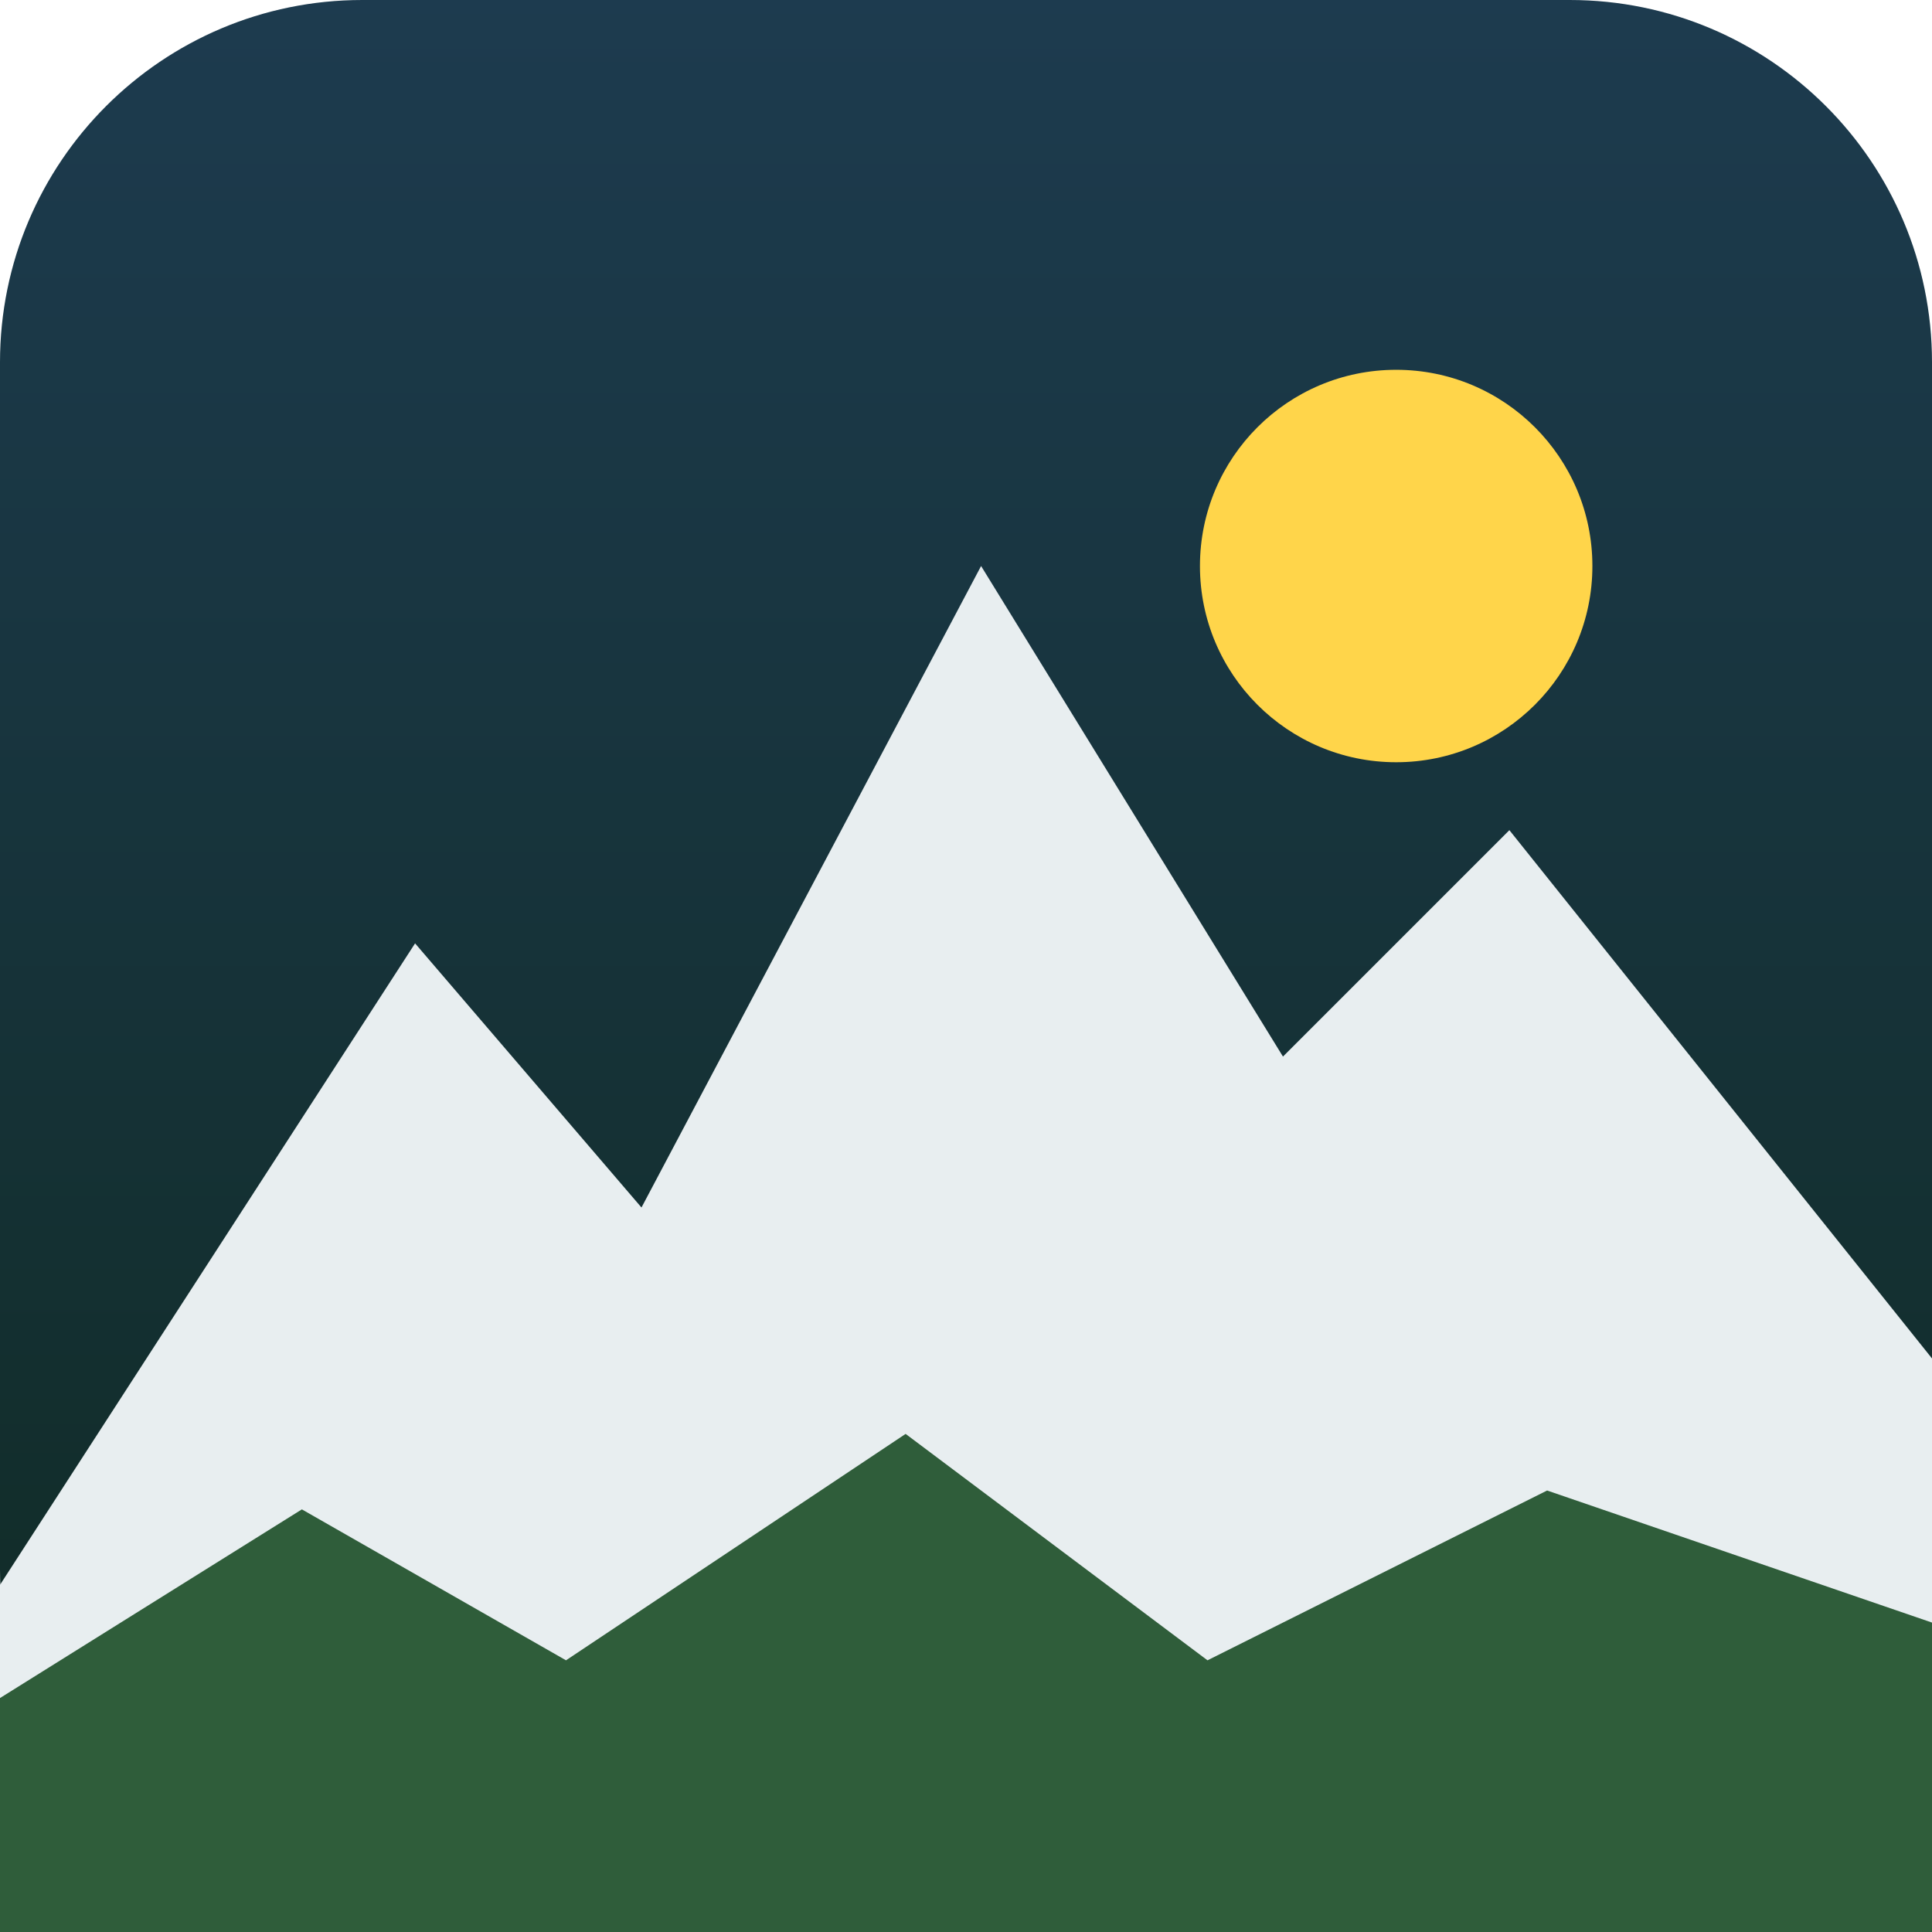
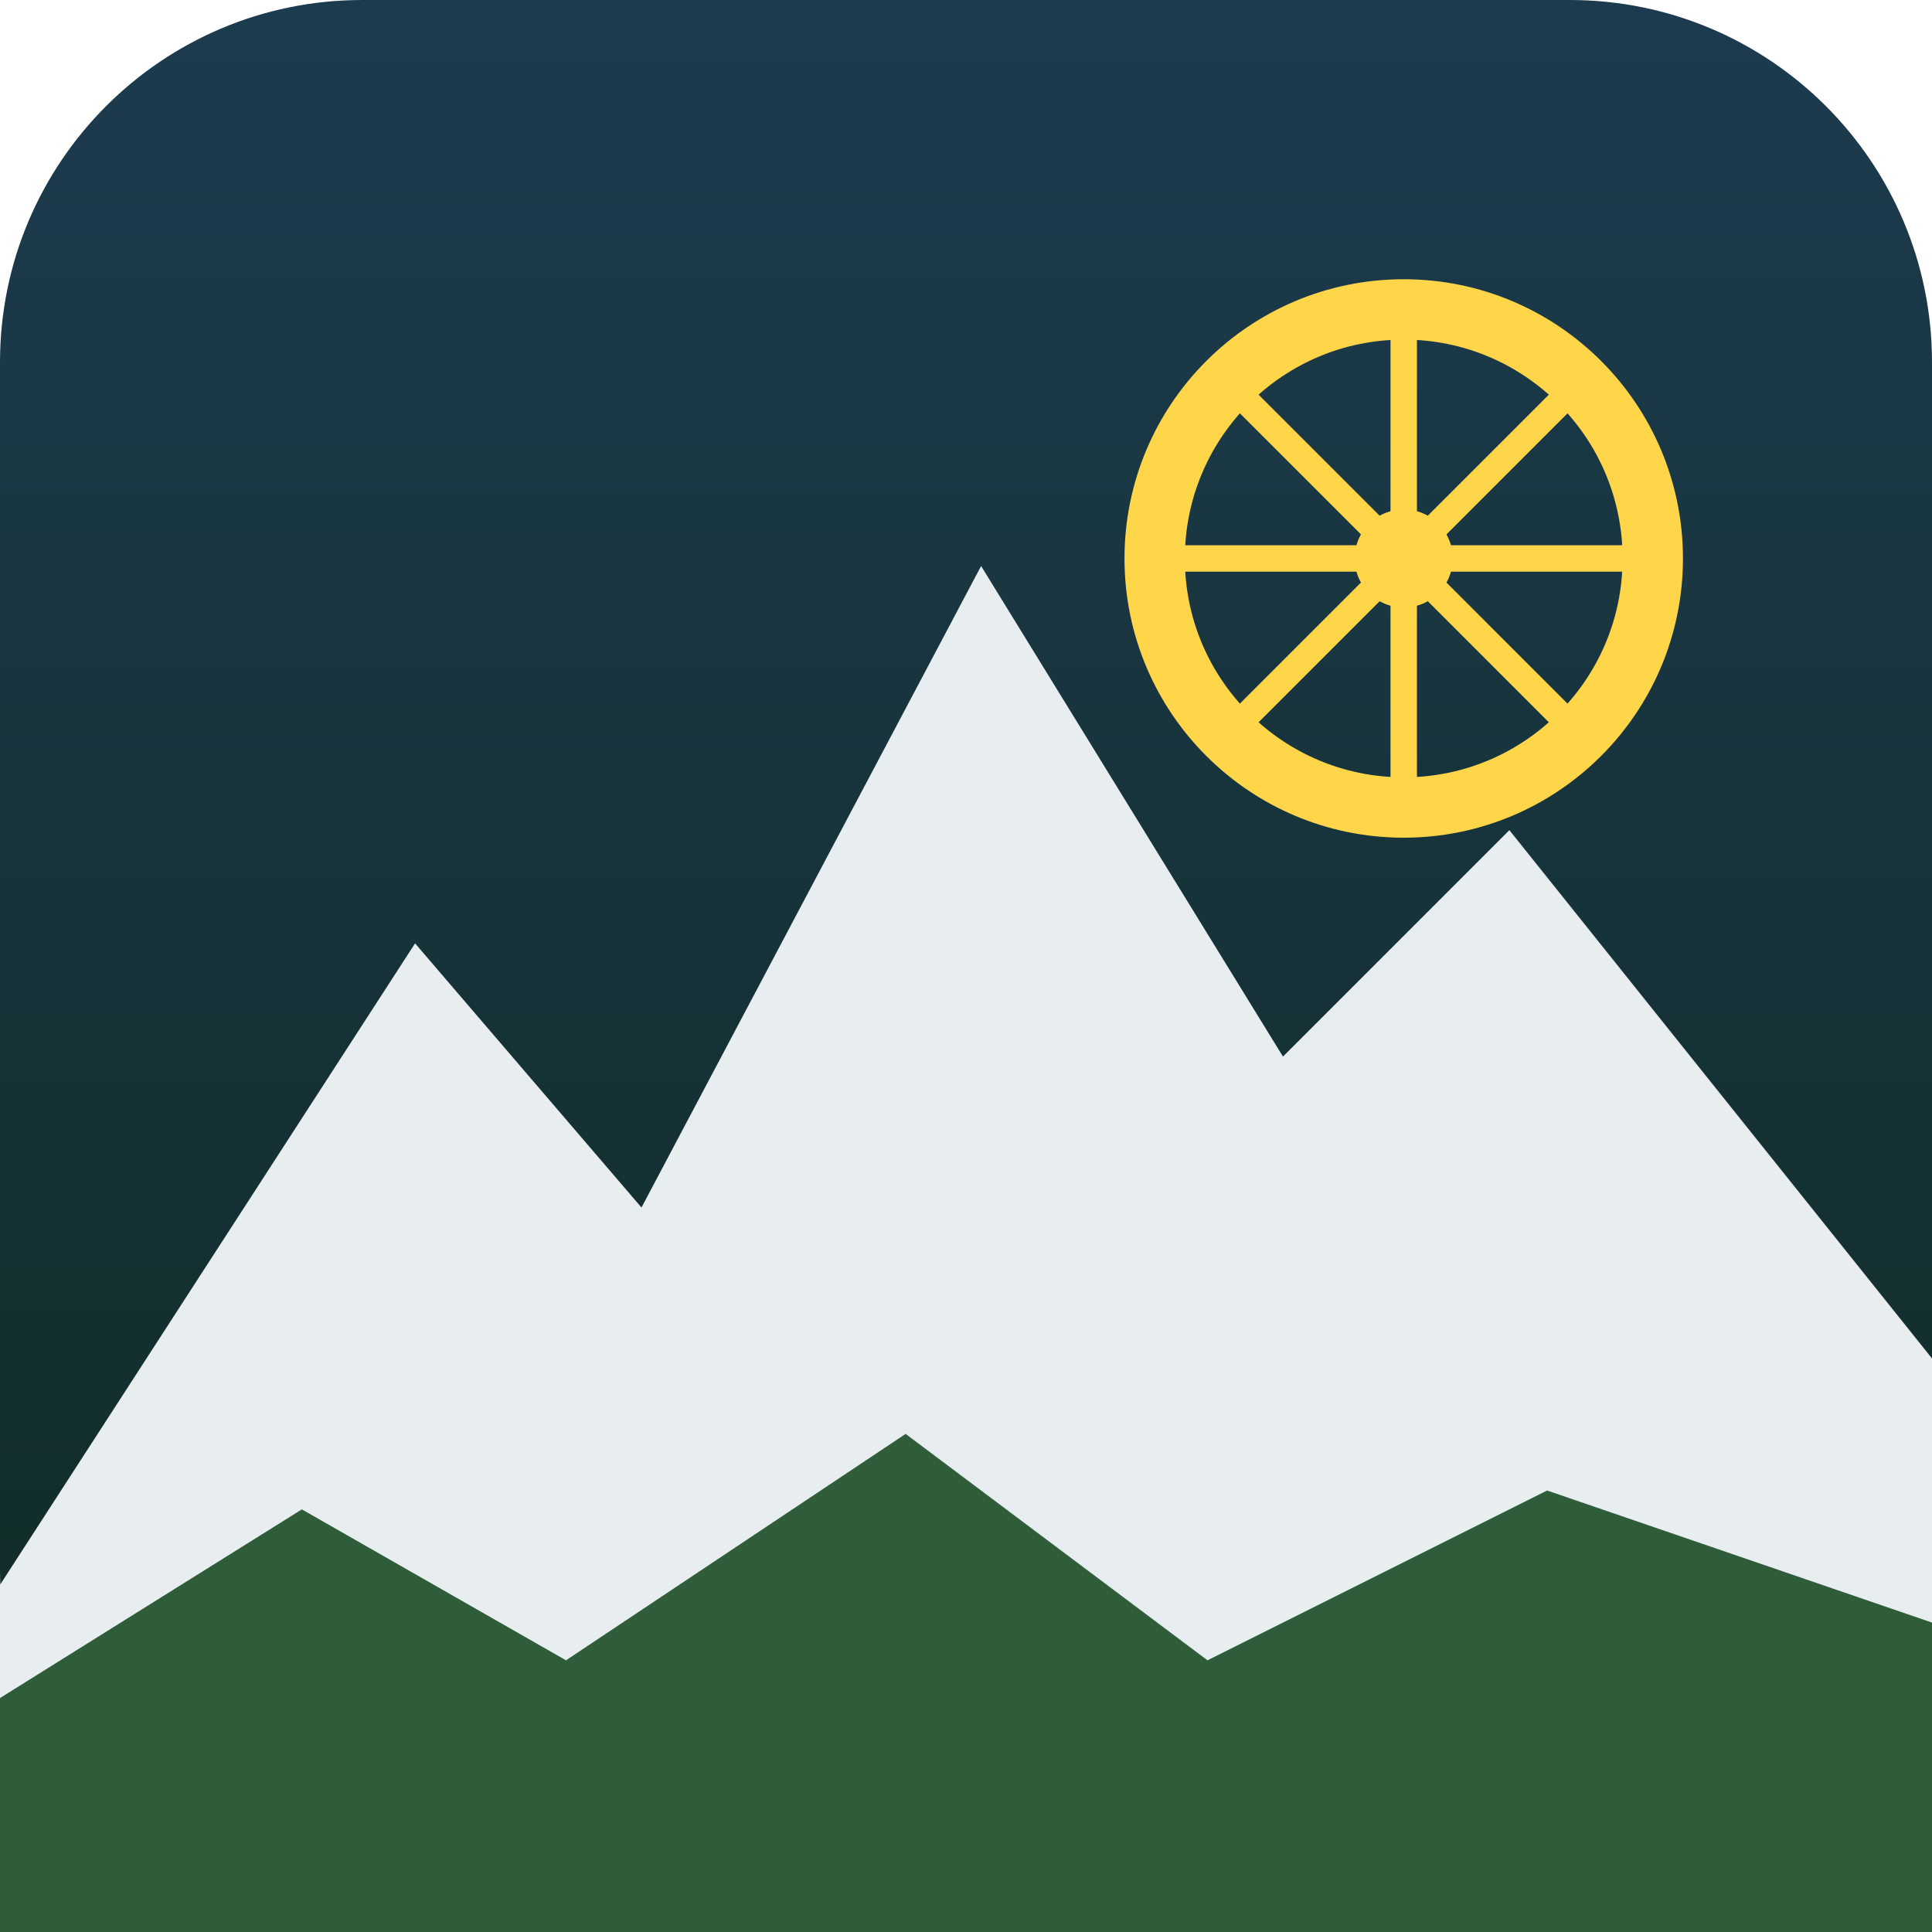
<svg xmlns="http://www.w3.org/2000/svg" viewBox="0 0 512 512">
  <defs>
    <linearGradient id="sky" x1="0" y1="0" x2="0" y2="1">
      <stop offset="0" stop-color="#1d3b4f" />
      <stop offset="1" stop-color="#0f2a22" />
    </linearGradient>
  </defs>
  <rect width="512" height="512" rx="96" fill="url(#sky)" />
-   <circle cx="370" cy="150" r="52" fill="#ffd54a" />
+   <g transform="translate(372,148)">
+     <circle r="66" fill="none" stroke="#ffd54a" stroke-width="16" />
+     <g stroke="#ffd54a" stroke-width="7" stroke-linecap="round">
+       <line x1="0" y1="0" x2="62.0" y2="0.0" />
+       <line x1="0" y1="0" x2="43.8" y2="43.8" />
+       <line x1="0" y1="0" x2="0.0" y2="62.0" />
+       <line x1="0" y1="0" x2="-43.8" y2="43.8" />
+       <line x1="0" y1="0" x2="-62.0" y2="0.0" />
+       <line x1="0" y1="0" x2="-43.8" y2="-43.8" />
+       <line x1="0" y1="0" x2="-0.0" y2="-62.0" />
+       <line x1="0" y1="0" x2="43.8" y2="-43.8" />
+     </g>
+     <circle r="13" fill="#ffd54a" />
+   </g>
  <polygon points="0,420 110,250 170,320 260,150 340,280 400,220 512,360 512,512 0,512" fill="#e8eef0" />
  <polygon points="0,450 80,400 150,440 240,380 320,440 410,395 512,430 512,512 0,512" fill="#2f5d3a" />
</svg>
